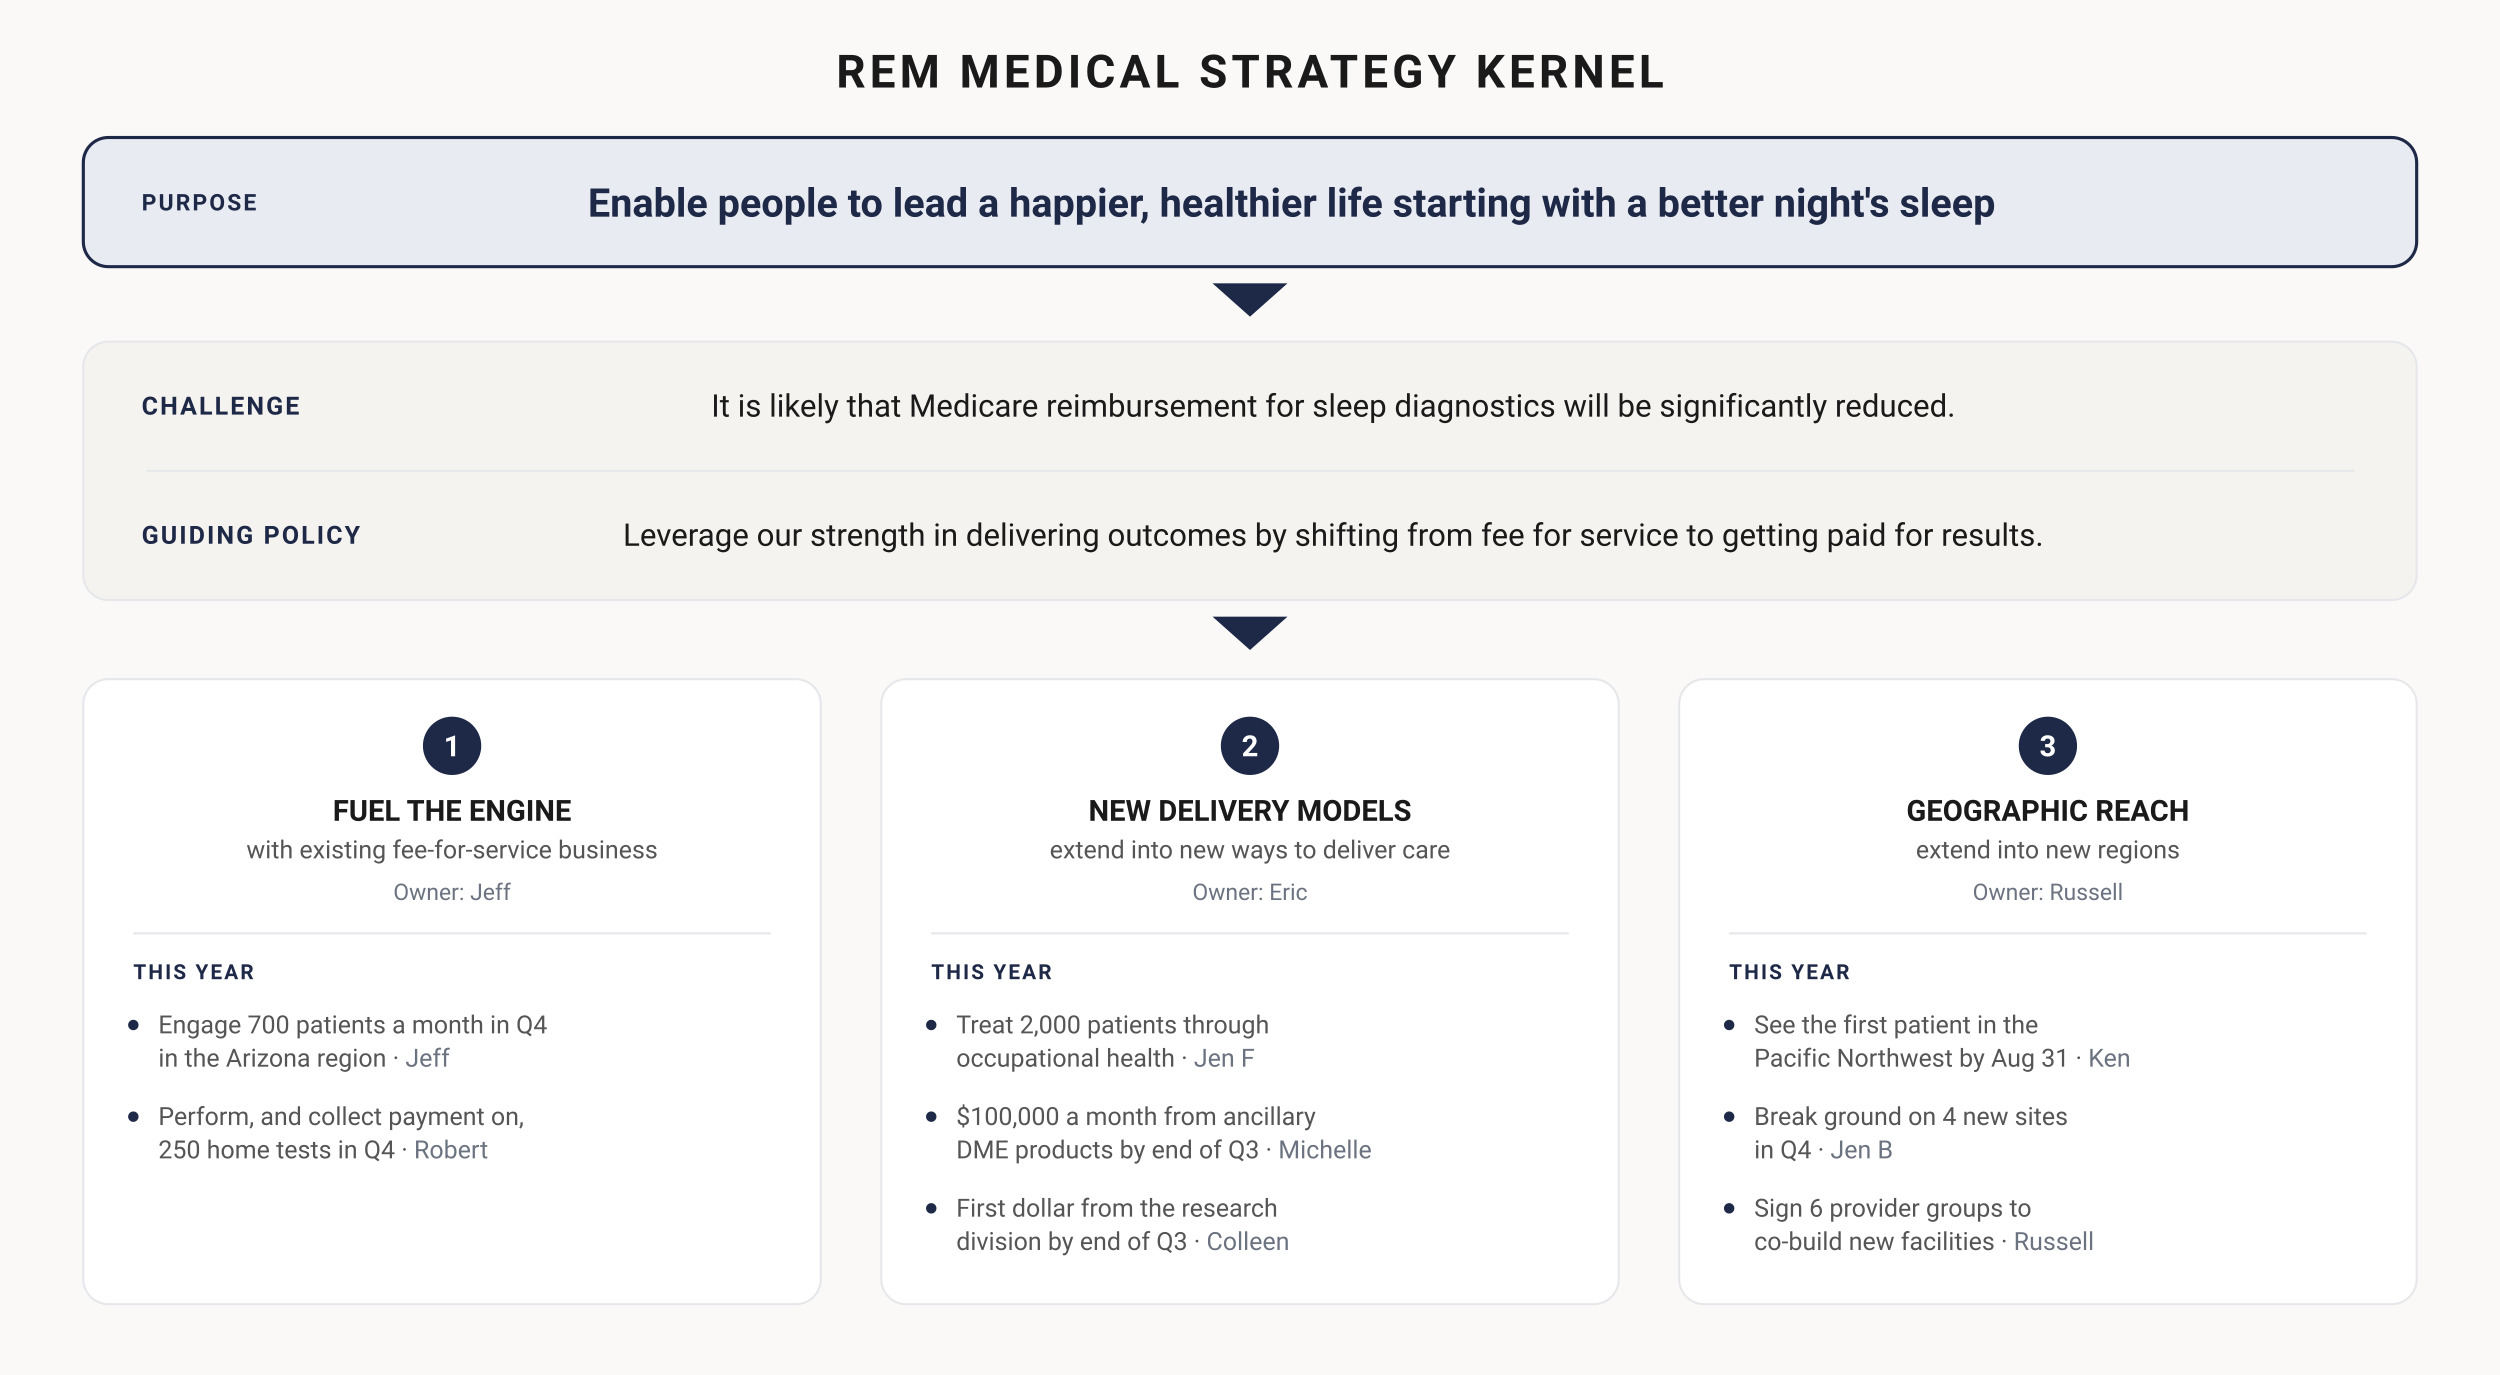
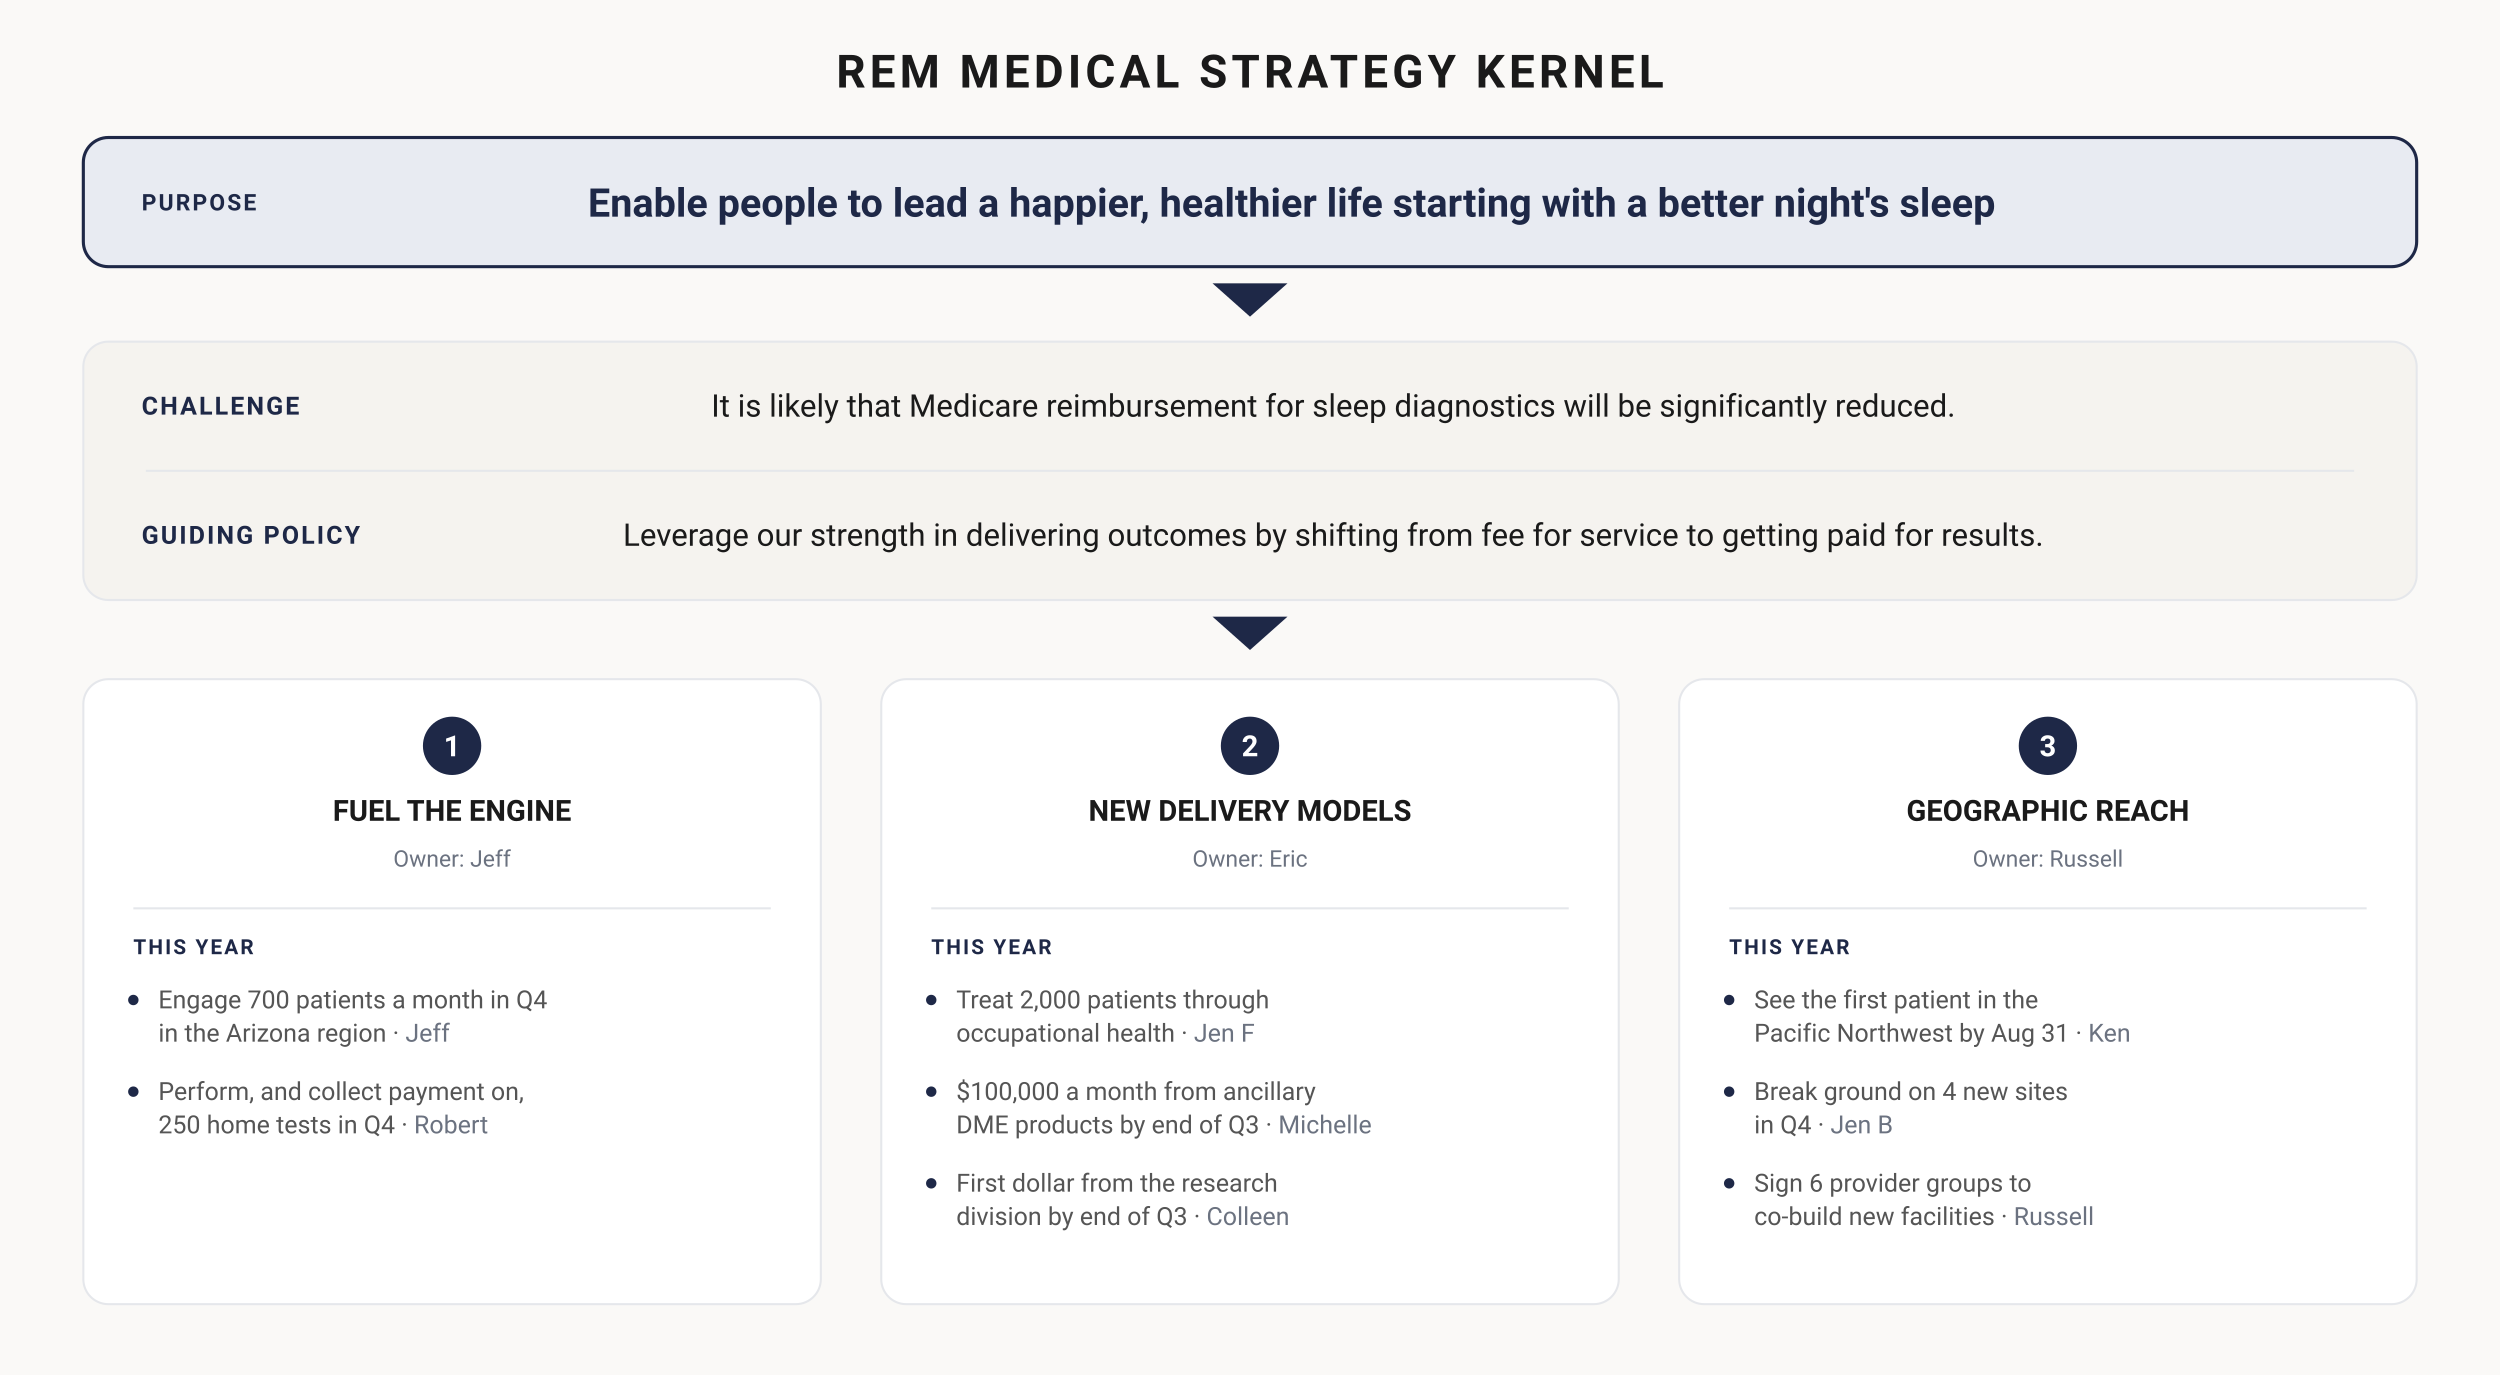
<svg xmlns="http://www.w3.org/2000/svg" viewBox="0 0 1200 660" width="1200" height="660">
  <defs>
    <style>
      text {
        font-family: -apple-system, BlinkMacSystemFont, "Segoe UI", Roboto, "Helvetica Neue", Arial, sans-serif;
      }
    </style>
  </defs>
  <rect x="0" y="0" width="1200" height="660" fill="#faf9f7" />
  <text x="600" y="42" text-anchor="middle" fill="#1a1a1a" font-size="22" font-weight="700" letter-spacing="2">REM MEDICAL STRATEGY KERNEL</text>
  <rect x="40" y="66" width="1120" height="62" rx="12" ry="12" fill="#e8ebf2" stroke="#1e2847" stroke-width="1.5" />
  <text x="68" y="101" fill="#1e2847" font-size="11" font-weight="700" letter-spacing="1">PURPOSE</text>
  <text x="620" y="104" text-anchor="middle" fill="#1e2847" font-size="19" font-weight="700">Enable people to lead a happier, healthier life starting with a better night's sleep</text>
  <polygon points="582,136 618,136 600,152" fill="#1e2847" />
  <rect x="40" y="164" width="1120" height="124" rx="12" ry="12" fill="#f5f3ef" stroke="#e5e7eb" stroke-width="1" />
  <text x="68" y="199" fill="#1e2847" font-size="12" font-weight="700" letter-spacing="1">CHALLENGE</text>
  <text x="640" y="200" text-anchor="middle" fill="#1a1a1a" font-size="15">It is likely that Medicare reimbursement for sleep diagnostics will be significantly reduced.</text>
  <line x1="70" y1="226" x2="1130" y2="226" stroke="#e5e7eb" stroke-width="1" />
  <text x="68" y="261" fill="#1e2847" font-size="12" font-weight="700" letter-spacing="1">GUIDING POLICY</text>
  <text x="640" y="262" text-anchor="middle" fill="#1a1a1a" font-size="15">Leverage our strength in delivering outcomes by shifting from fee for service to getting paid for results.</text>
  <polygon points="582,296 618,296 600,312" fill="#1e2847" />
  <rect x="40" y="326" width="354" height="300" rx="12" ry="12" fill="white" stroke="#e5e7eb" stroke-width="1" />
  <circle cx="217" cy="358" r="14" fill="#1e2847" />
  <text x="217" y="363" text-anchor="middle" fill="#ffffff" font-size="14" font-weight="700">1</text>
  <text x="217" y="394" text-anchor="middle" fill="#1a1a1a" font-size="14" font-weight="700">FUEL THE ENGINE</text>
-   <text x="217" y="412" text-anchor="middle" fill="#555555" font-size="12">with existing fee-for-service business</text>
-   <text x="217" y="432" text-anchor="middle" fill="#6b7280" font-size="11">Owner: Jeff</text>
-   <line x1="64" y1="448" x2="370" y2="448" stroke="#e5e7eb" stroke-width="1" />
-   <text x="64" y="470" fill="#1e2847" font-size="10" font-weight="700" letter-spacing="1">THIS YEAR</text>
-   <circle cx="64" cy="492" r="2.5" fill="#1e2847" />
-   <text x="76" y="496" fill="#555555" font-size="12">Engage 700 patients a month in Q4</text>
-   <text x="76" y="512" fill="#555555" font-size="12">in the Arizona region · <tspan fill="#6b7280">Jeff</tspan>
+   <text x="217" y="416" text-anchor="middle" fill="#6b7280" font-size="11">Owner: Jeff</text>
+   <line x1="64" y1="436" x2="370" y2="436" stroke="#e5e7eb" stroke-width="1" />
+   <text x="64" y="458" fill="#1e2847" font-size="10" font-weight="700" letter-spacing="1">THIS YEAR</text>
+   <circle cx="64" cy="480" r="2.5" fill="#1e2847" />
+   <text x="76" y="484" fill="#555555" font-size="12">Engage 700 patients a month in Q4</text>
+   <text x="76" y="500" fill="#555555" font-size="12">in the Arizona region · <tspan fill="#6b7280">Jeff</tspan>
  </text>
-   <circle cx="64" cy="536" r="2.5" fill="#1e2847" />
-   <text x="76" y="540" fill="#555555" font-size="12">Perform, and collect payment on,</text>
-   <text x="76" y="556" fill="#555555" font-size="12">250 home tests in Q4 · <tspan fill="#6b7280">Robert</tspan>
+   <circle cx="64" cy="524" r="2.5" fill="#1e2847" />
+   <text x="76" y="528" fill="#555555" font-size="12">Perform, and collect payment on,</text>
+   <text x="76" y="544" fill="#555555" font-size="12">250 home tests in Q4 · <tspan fill="#6b7280">Robert</tspan>
  </text>
  <rect x="423" y="326" width="354" height="300" rx="12" ry="12" fill="white" stroke="#e5e7eb" stroke-width="1" />
  <circle cx="600" cy="358" r="14" fill="#1e2847" />
  <text x="600" y="363" text-anchor="middle" fill="#ffffff" font-size="14" font-weight="700">2</text>
  <text x="600" y="394" text-anchor="middle" fill="#1a1a1a" font-size="14" font-weight="700">NEW DELIVERY MODELS</text>
-   <text x="600" y="412" text-anchor="middle" fill="#555555" font-size="12">extend into new ways to deliver care</text>
-   <text x="600" y="432" text-anchor="middle" fill="#6b7280" font-size="11">Owner: Eric</text>
-   <line x1="447" y1="448" x2="753" y2="448" stroke="#e5e7eb" stroke-width="1" />
-   <text x="447" y="470" fill="#1e2847" font-size="10" font-weight="700" letter-spacing="1">THIS YEAR</text>
-   <circle cx="447" cy="492" r="2.5" fill="#1e2847" />
-   <text x="459" y="496" fill="#555555" font-size="12">Treat 2,000 patients through</text>
-   <text x="459" y="512" fill="#555555" font-size="12">occupational health · <tspan fill="#6b7280">Jen F</tspan>
+   <text x="600" y="416" text-anchor="middle" fill="#6b7280" font-size="11">Owner: Eric</text>
+   <line x1="447" y1="436" x2="753" y2="436" stroke="#e5e7eb" stroke-width="1" />
+   <text x="447" y="458" fill="#1e2847" font-size="10" font-weight="700" letter-spacing="1">THIS YEAR</text>
+   <circle cx="447" cy="480" r="2.5" fill="#1e2847" />
+   <text x="459" y="484" fill="#555555" font-size="12">Treat 2,000 patients through</text>
+   <text x="459" y="500" fill="#555555" font-size="12">occupational health · <tspan fill="#6b7280">Jen F</tspan>
  </text>
-   <circle cx="447" cy="536" r="2.5" fill="#1e2847" />
-   <text x="459" y="540" fill="#555555" font-size="12">$100,000 a month from ancillary</text>
-   <text x="459" y="556" fill="#555555" font-size="12">DME products by end of Q3 · <tspan fill="#6b7280">Michelle</tspan>
+   <circle cx="447" cy="524" r="2.5" fill="#1e2847" />
+   <text x="459" y="528" fill="#555555" font-size="12">$100,000 a month from ancillary</text>
+   <text x="459" y="544" fill="#555555" font-size="12">DME products by end of Q3 · <tspan fill="#6b7280">Michelle</tspan>
  </text>
-   <circle cx="447" cy="580" r="2.5" fill="#1e2847" />
-   <text x="459" y="584" fill="#555555" font-size="12">First dollar from the research</text>
-   <text x="459" y="600" fill="#555555" font-size="12">division by end of Q3 · <tspan fill="#6b7280">Colleen</tspan>
+   <circle cx="447" cy="568" r="2.5" fill="#1e2847" />
+   <text x="459" y="572" fill="#555555" font-size="12">First dollar from the research</text>
+   <text x="459" y="588" fill="#555555" font-size="12">division by end of Q3 · <tspan fill="#6b7280">Colleen</tspan>
  </text>
  <rect x="806" y="326" width="354" height="300" rx="12" ry="12" fill="white" stroke="#e5e7eb" stroke-width="1" />
  <circle cx="983" cy="358" r="14" fill="#1e2847" />
  <text x="983" y="363" text-anchor="middle" fill="#ffffff" font-size="14" font-weight="700">3</text>
  <text x="983" y="394" text-anchor="middle" fill="#1a1a1a" font-size="14" font-weight="700">GEOGRAPHIC REACH</text>
-   <text x="983" y="412" text-anchor="middle" fill="#555555" font-size="12">extend into new regions</text>
-   <text x="983" y="432" text-anchor="middle" fill="#6b7280" font-size="11">Owner: Russell</text>
-   <line x1="830" y1="448" x2="1136" y2="448" stroke="#e5e7eb" stroke-width="1" />
-   <text x="830" y="470" fill="#1e2847" font-size="10" font-weight="700" letter-spacing="1">THIS YEAR</text>
-   <circle cx="830" cy="492" r="2.5" fill="#1e2847" />
-   <text x="842" y="496" fill="#555555" font-size="12">See the first patient in the</text>
-   <text x="842" y="512" fill="#555555" font-size="12">Pacific Northwest by Aug 31 · <tspan fill="#6b7280">Ken</tspan>
+   <text x="983" y="416" text-anchor="middle" fill="#6b7280" font-size="11">Owner: Russell</text>
+   <line x1="830" y1="436" x2="1136" y2="436" stroke="#e5e7eb" stroke-width="1" />
+   <text x="830" y="458" fill="#1e2847" font-size="10" font-weight="700" letter-spacing="1">THIS YEAR</text>
+   <circle cx="830" cy="480" r="2.5" fill="#1e2847" />
+   <text x="842" y="484" fill="#555555" font-size="12">See the first patient in the</text>
+   <text x="842" y="500" fill="#555555" font-size="12">Pacific Northwest by Aug 31 · <tspan fill="#6b7280">Ken</tspan>
  </text>
-   <circle cx="830" cy="536" r="2.5" fill="#1e2847" />
-   <text x="842" y="540" fill="#555555" font-size="12">Break ground on 4 new sites</text>
-   <text x="842" y="556" fill="#555555" font-size="12">in Q4 · <tspan fill="#6b7280">Jen B</tspan>
+   <circle cx="830" cy="524" r="2.5" fill="#1e2847" />
+   <text x="842" y="528" fill="#555555" font-size="12">Break ground on 4 new sites</text>
+   <text x="842" y="544" fill="#555555" font-size="12">in Q4 · <tspan fill="#6b7280">Jen B</tspan>
  </text>
-   <circle cx="830" cy="580" r="2.5" fill="#1e2847" />
-   <text x="842" y="584" fill="#555555" font-size="12">Sign 6 provider groups to</text>
-   <text x="842" y="600" fill="#555555" font-size="12">co-build new facilities · <tspan fill="#6b7280">Russell</tspan>
+   <circle cx="830" cy="568" r="2.5" fill="#1e2847" />
+   <text x="842" y="572" fill="#555555" font-size="12">Sign 6 provider groups to</text>
+   <text x="842" y="588" fill="#555555" font-size="12">co-build new facilities · <tspan fill="#6b7280">Russell</tspan>
  </text>
</svg>
